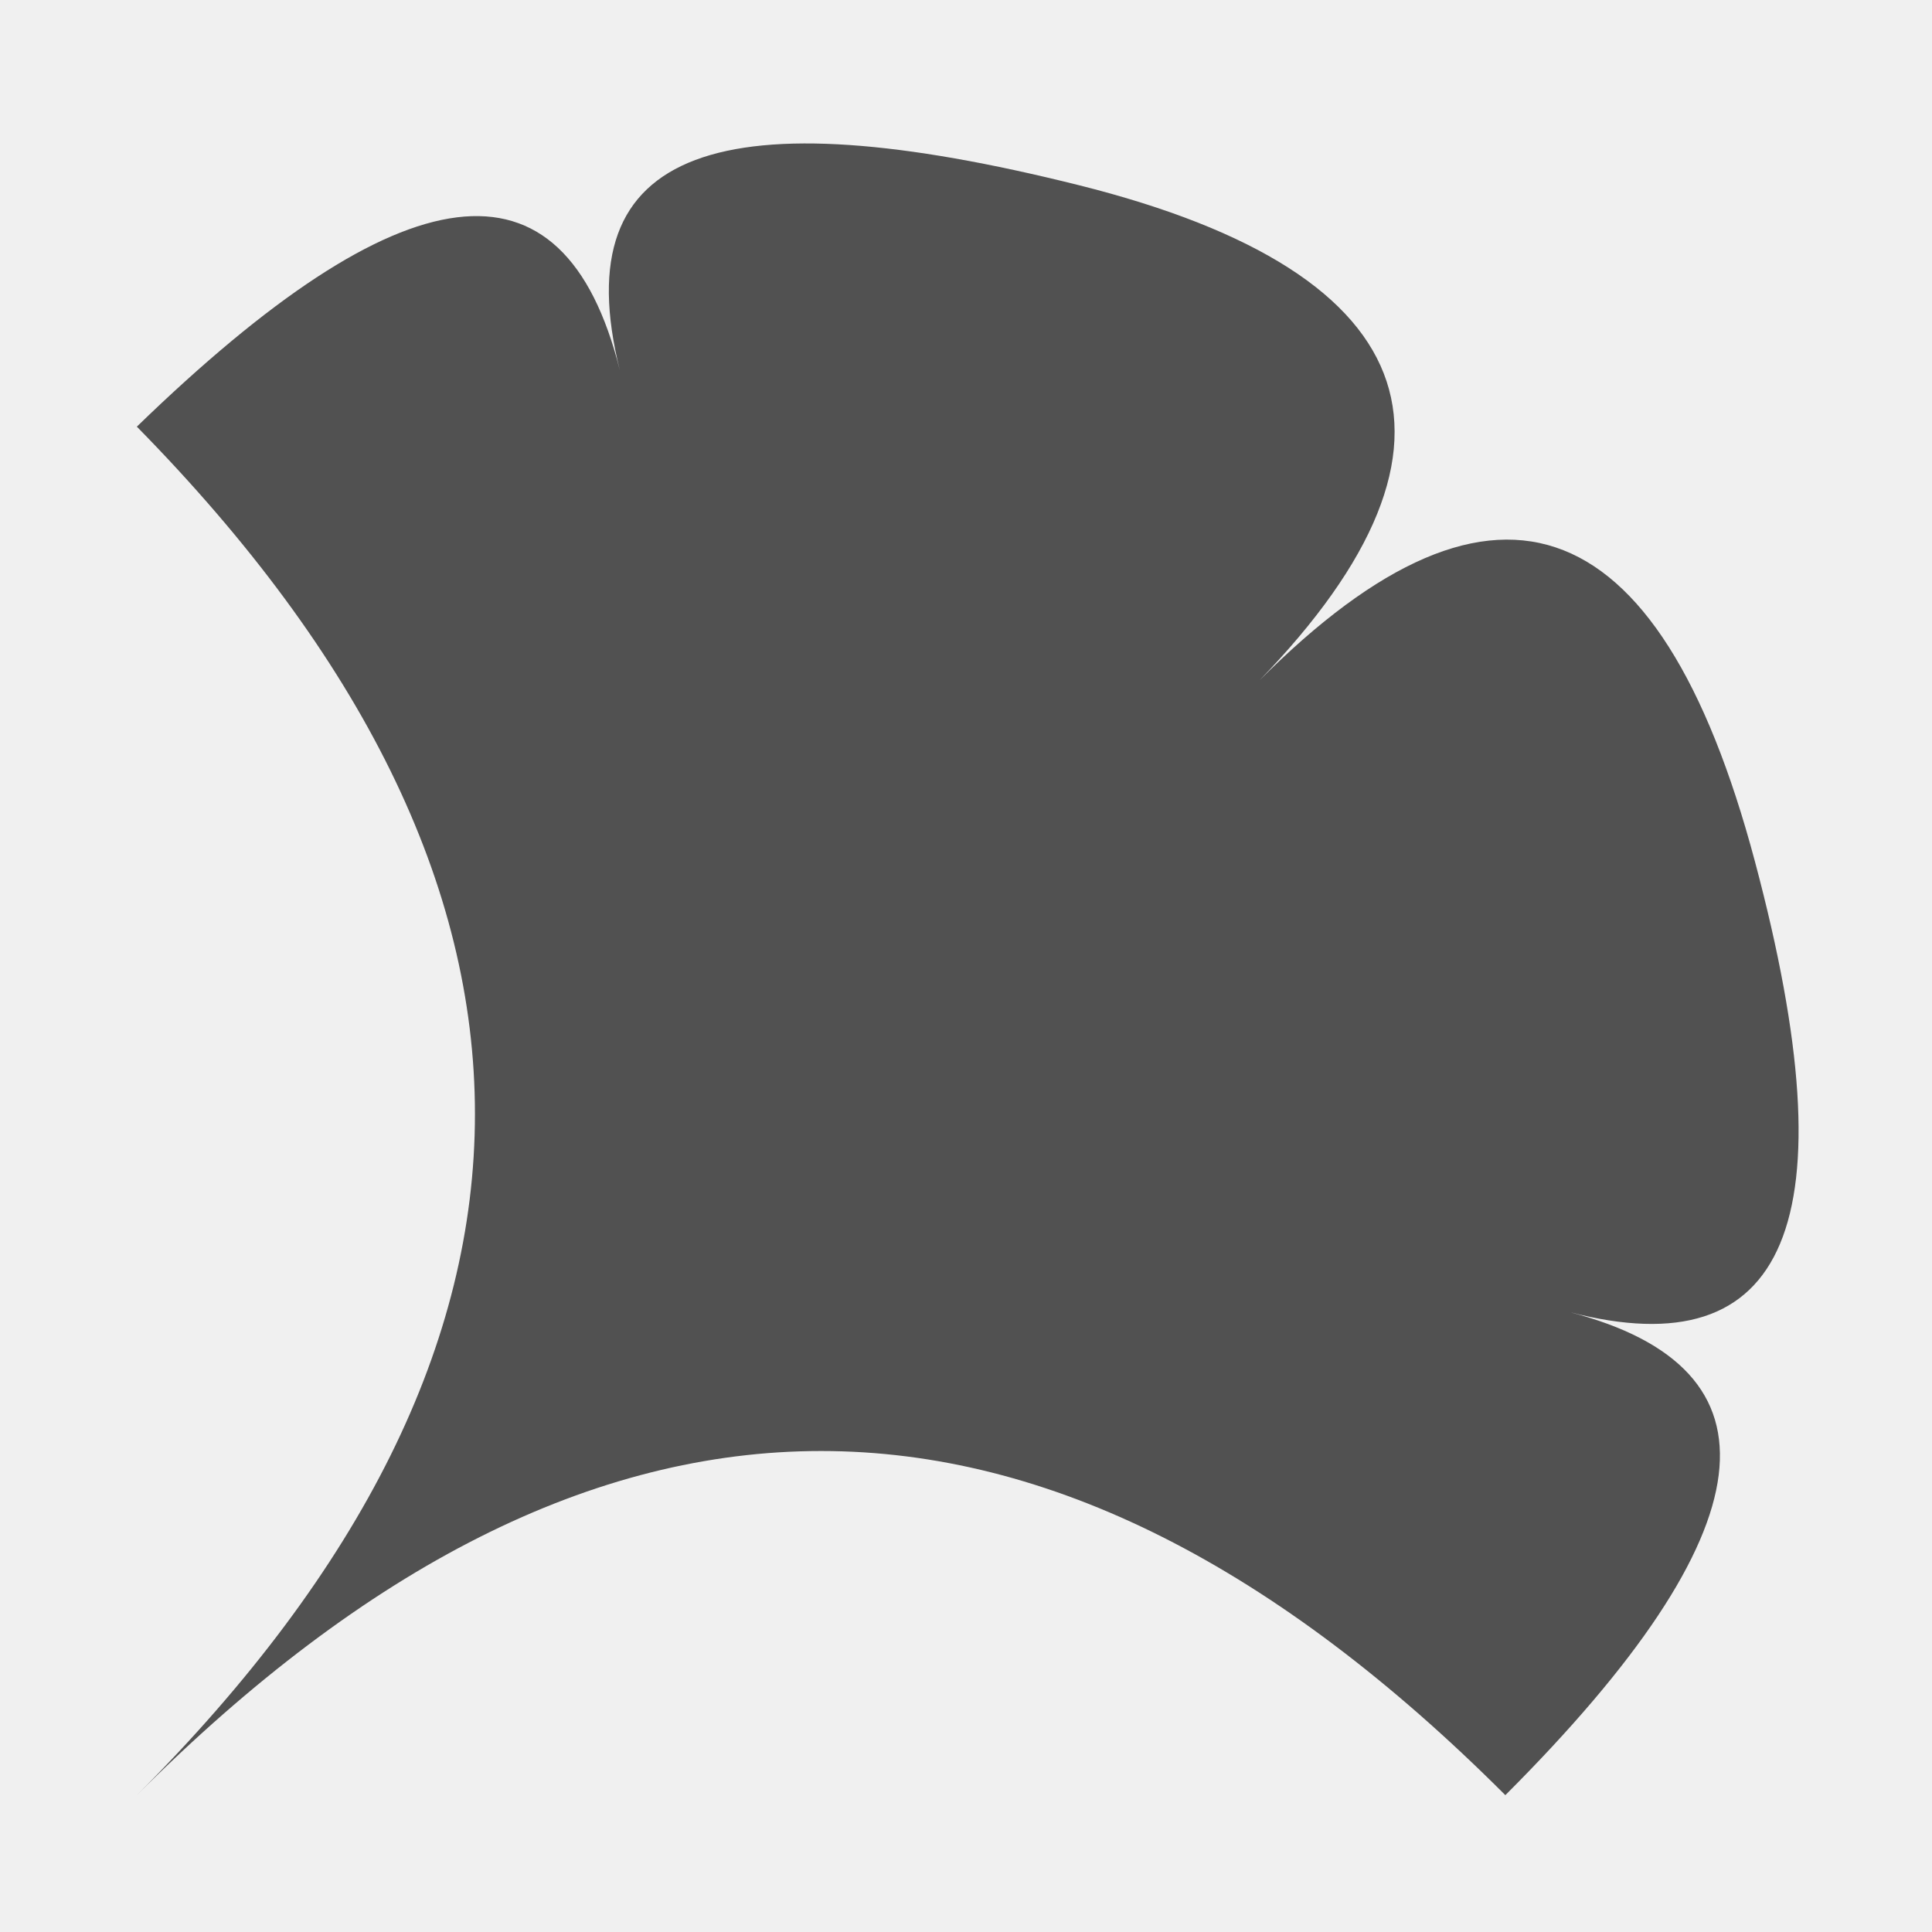
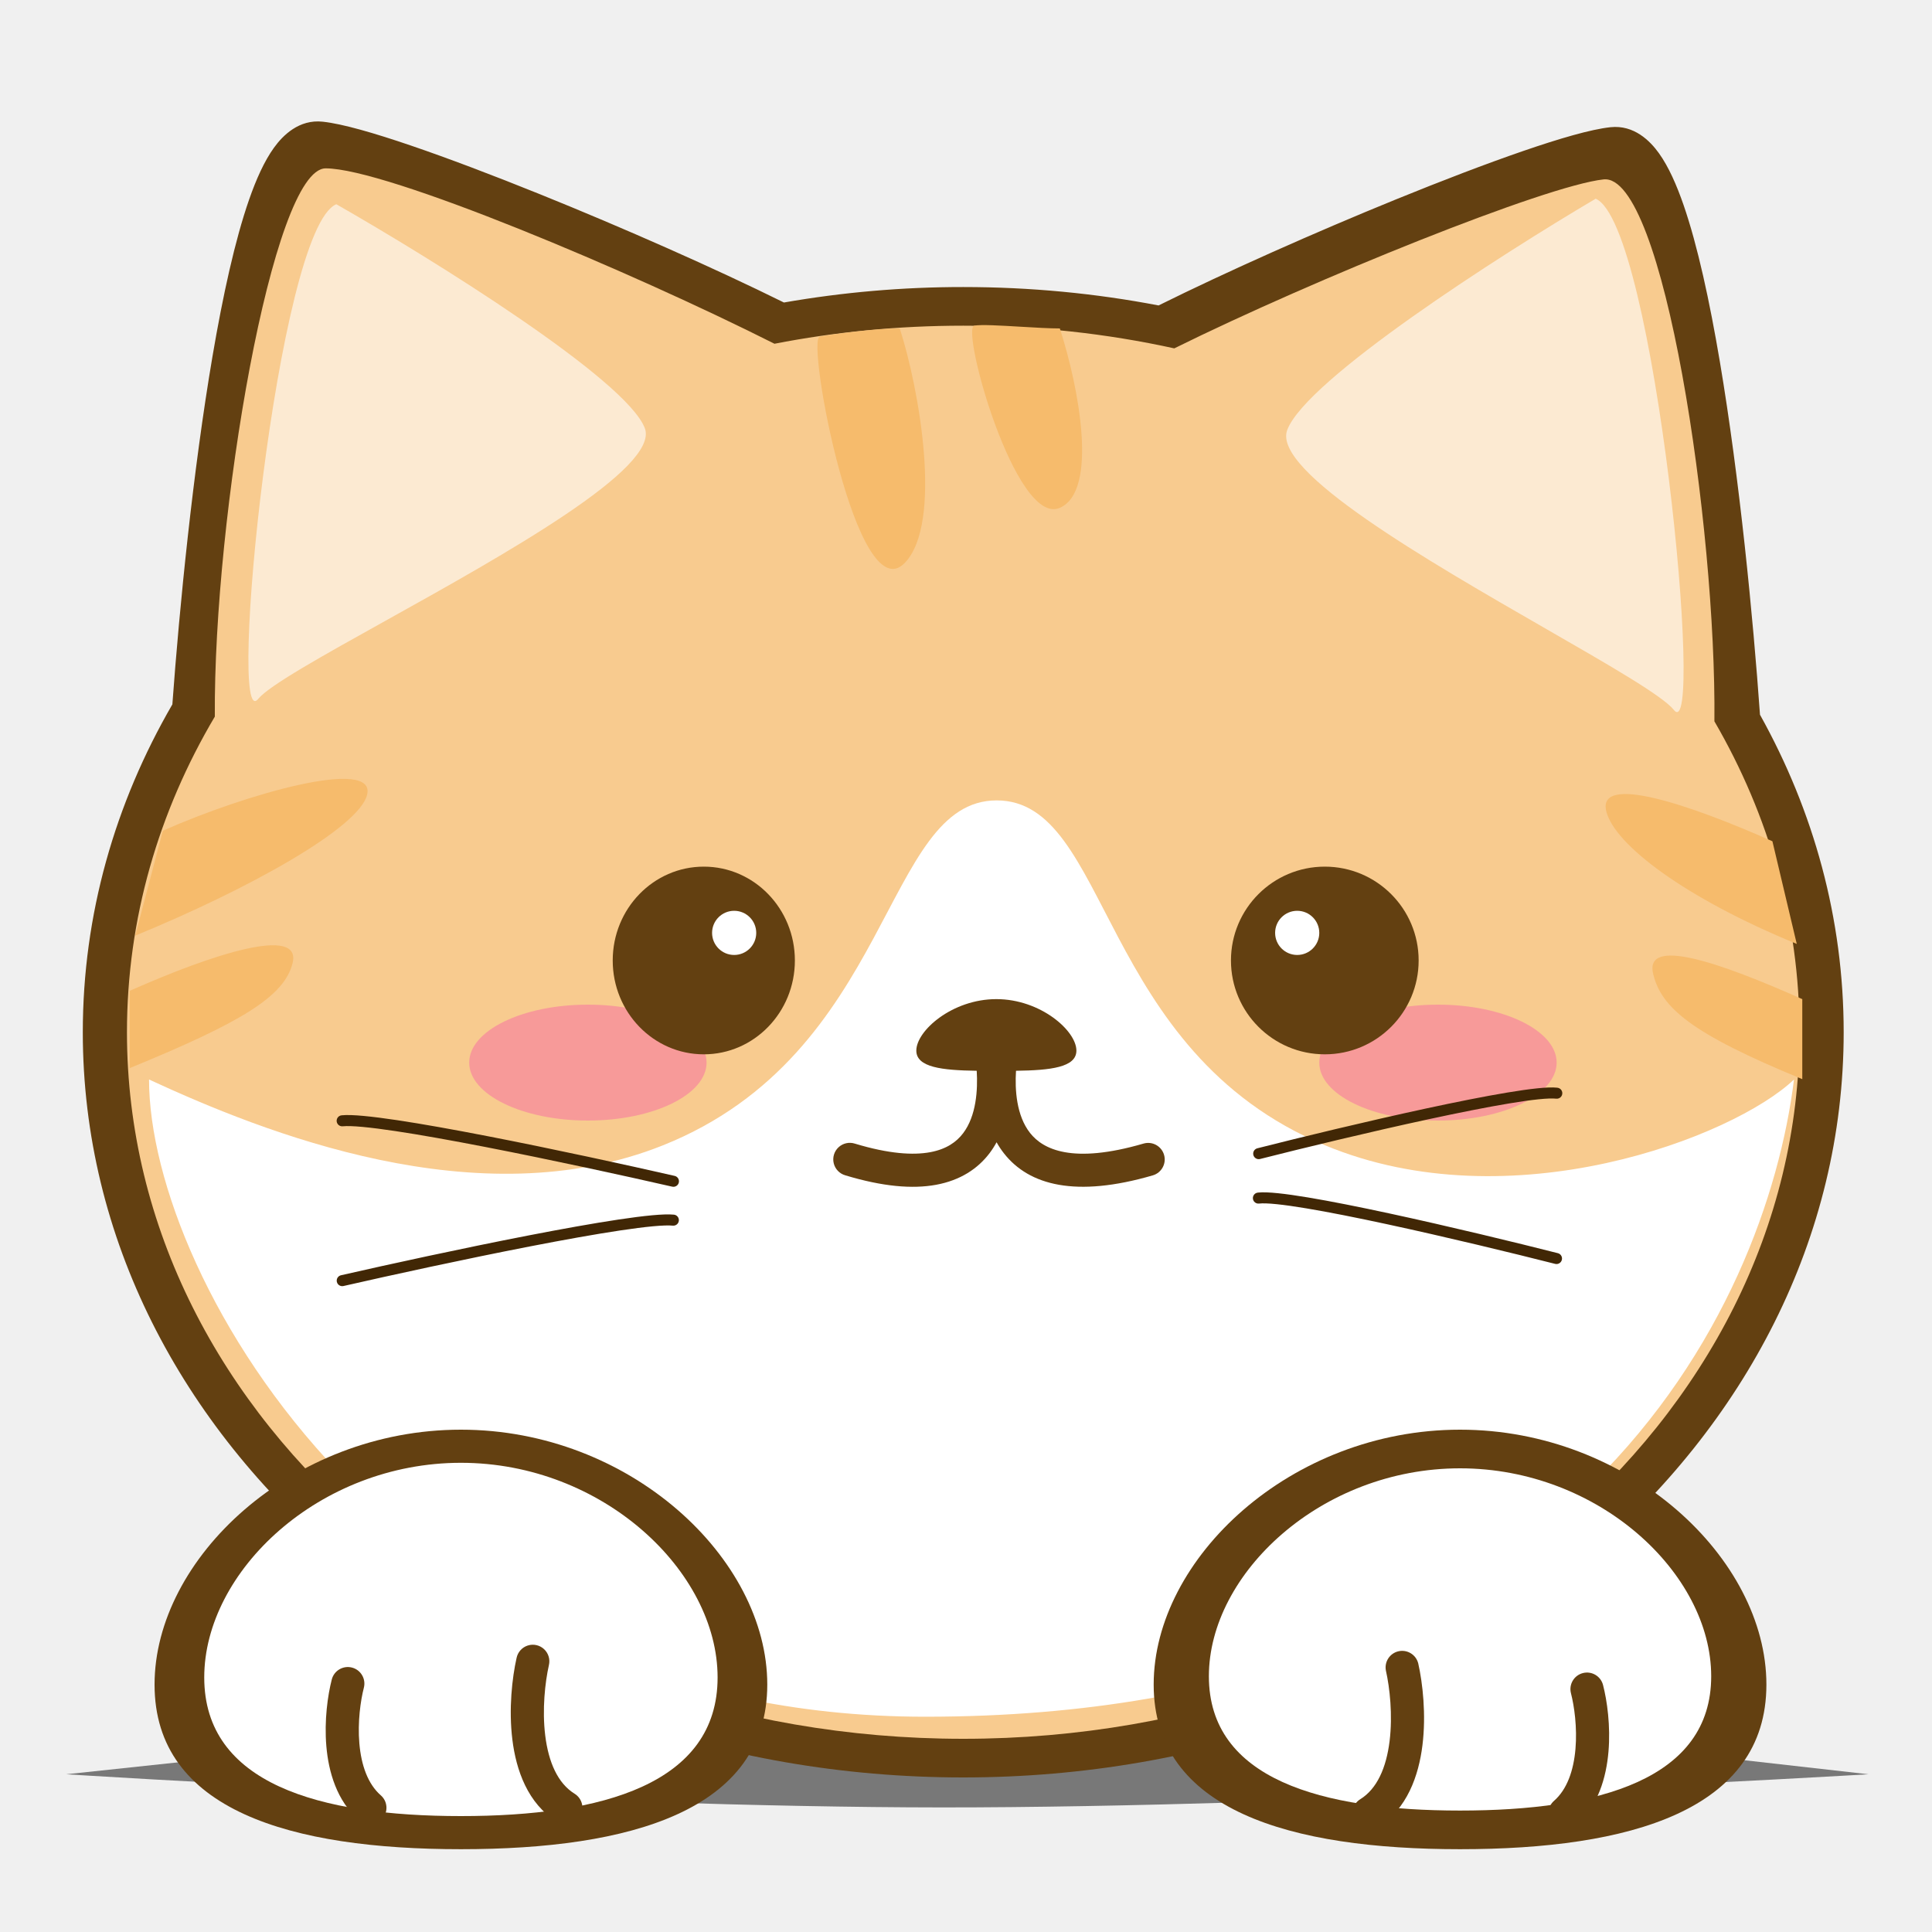
- <svg xmlns="http://www.w3.org/2000/svg" version="1.1" x="0px" y="0px" width="24px" height="24px" viewBox="0 0 24 24">
-   <style type="text/css">
- 	.st0{fill:#515151;}
- </style>
-   <path class="st0" d="M1.7,22.3c5.7-5.7,11.3-5.7,17,0c3.3-3.3,3.5-5.3,0.8-6c2.7,0.7,3.5-1.1,2.3-5.6s-3.3-5.2-6.3-2.1  c3-3,2.3-5.2-2.1-6.3S7,1.8,7.7,4.6C7,1.8,5,2.1,1.7,5.3C7.3,11,7.3,16.7,1.7,22.3" />
+ <svg xmlns="http://www.w3.org/2000/svg" t="1756692131881" class="icon" viewBox="0 0 1024 1024" version="1.1" p-id="1657" width="200" height="200">
+   <path d="M237.919 918.765s156.769-7.835 260.953-8.789c115.759-1.059 300.164 8.789 300.164 8.789l191.318 21.633s-298.897 17.712-491.482 17.578C309.979 957.844 35.109 940.398 35.109 940.398l202.811-21.633z" fill="#000000" opacity=".5" p-id="1658" />
+   <path d="M145.212 78.283c4.766-6.606 13.321-15.108 25.784-13.789 10.492 1.112 27.391 6.039 46.651 12.604 19.766 6.738 43.476 15.729 68.313 25.755 44.377 17.911 92.865 39.33 129.536 57.482A550.892 550.892 0 0 1 510.537 152.137c35.58 0 70.232 3.37 103.529 9.754 35.983-17.847 82.701-38.637 125.554-56.095 24.608-10.026 48.102-19.017 67.689-25.761 19.079-6.562 35.846-11.498 46.273-12.613 12.502-1.337 21.024 7.267 25.72 13.839 5.12 7.159 9.371 16.829 13.04 27.443 7.423 21.481 13.804 50.937 19.213 82.97 10.416 61.703 17.627 135.56 21.273 187.137C961.281 429.869 977.189 486.915 977.189 547.109c0 218.135-208.928 394.971-466.651 394.971C252.811 942.08 43.886 765.244 43.886 547.109c0-62.353 17.072-121.332 47.473-173.773 3.733-51.446 10.948-123.904 21.29-184.61 5.459-32.037 11.902-61.499 19.397-82.985 3.704-10.62 7.999-20.296 13.166-27.458zM904.148 387.92a14.579 14.579 0 0 0 5.442 9.743C934.289 443.609 947.931 494.305 947.931 547.109c0 197.594-191.064 365.714-437.394 365.714S73.143 744.703 73.143 547.109c0-53.394 13.95-104.635 39.175-150.987a14.617 14.617 0 0 0 7.601-11.861l0.108-1.583C177.211 287.993 282.331 215.757 411.051 190.833c1.205 0.611 2.396 1.217 3.569 1.82a14.629 14.629 0 0 0 19.365-5.72A527.269 527.269 0 0 1 510.537 181.394c27.9 0 55.088 2.156 81.373 6.267a14.629 14.629 0 0 0 20.445 7.891c1.934-1.001 3.915-2.019 5.942-3.046 127.292 26.864 230.617 100.212 285.851 195.411z m-4.816-59.319c-3.97-42.388-9.561-90.194-16.627-132.055-5.337-31.612-11.402-59.143-18.014-78.28-3.35-9.693-6.51-16.238-9.19-19.988a20.773 20.773 0 0 0-1.115-1.439c-7.285 1.211-20.155 4.88-37.557 10.866-18.909 6.507-41.87 15.29-66.171 25.19a2126.204 2126.204 0 0 0-91.326 39.749c99.018 28.175 183.194 83.696 239.999 155.958zM275.008 129.984c31.32 12.639 64.588 27.004 94.076 40.626C268.66 197.612 182.968 252.606 124.799 324.754c3.999-42.154 9.614-89.565 16.691-131.119 5.386-31.606 11.507-59.132 18.18-78.263 3.376-9.684 6.565-16.226 9.269-19.974 0.477-0.661 0.872-1.15 1.188-1.51 7.358 1.194 20.419 4.877 38.078 10.898 19.093 6.51 42.271 15.29 66.803 25.19zM171.052 93.008c0 0.009-0.059 0.059-0.181 0.129 0.12-0.102 0.181-0.135 0.181-0.129z m682.37 2.885c0 0.009 0.064 0.064 0.187 0.138-0.123-0.108-0.187-0.146-0.187-0.138z" fill="#634011" p-id="1659" />
+   <path d="M172.617 89.234c32.197 0 161.698 54.576 237.875 92.962C442.643 175.929 476.134 172.617 510.537 172.617c38.64 0 76.124 4.178 111.856 12.025 74.41-36.788 196.898-86.25 227.527-89.556 31.876-3.435 59.79 183.916 58.751 287.229C937.56 432.043 953.783 487.974 953.783 547.109c0 206.825-198.448 374.491-443.246 374.491S67.291 753.933 67.291 547.109c0-60.123 16.77-116.938 46.572-167.286C113.137 273.648 144.475 89.234 172.617 89.234z" fill="#F8CB8F" p-id="1660" />
+   <path d="M311.589 593.92c34.74 0 62.903-13.754 62.903-30.72s-28.163-30.72-62.903-30.72S248.686 546.234 248.686 563.2s28.163 30.72 62.903 30.72z m450.56 0c34.74 0 62.903-13.754 62.903-30.72s-28.163-30.72-62.903-30.72-62.903 13.754-62.903 30.72 28.163 30.72 62.903 30.72z" fill="#F79A99" p-id="1661" />
+   <path d="M845.739 105.326c-50.395 29.734-153.647 95.89-163.504 122.649-8.034 21.817 74.445 69.246 137.447 105.475 33.593 19.318 61.651 35.451 67.49 42.818 16.799 21.185-10.076-257.562-41.434-270.942zM178.261 108.251c50.395 28.774 153.647 92.795 163.504 118.693 8.034 21.112-74.445 67.011-137.447 102.072-33.593 18.695-61.651 34.307-67.49 41.437-16.799 20.5 10.076-249.253 41.434-262.203z" fill="#FFFFFF" opacity=".6" p-id="1662" />
+   <path d="M351.364 607.051c-97.716 39.079-211.997-6.978-272.369-34.889C78.994 678.227 210.967 909.897 490.356 909.897 834.329 909.897 935.88 693.113 950.857 572.161c-32.291 30.702-150.224 75.785-248.501 34.889C581.614 556.81 588.633 424.229 528.264 424.229c-60.372 0-54.755 133.977-176.9 182.822z" fill="#FFFFFF" p-id="1663" />
+   <path d="M421.303 509.074c0 27.47-21.612 49.737-48.274 49.737s-48.274-22.268-48.274-49.737 21.612-49.737 48.274-49.737 48.274 22.268 48.274 49.737z m330.606 0c0 27.47-22.268 49.737-49.737 49.737s-49.737-22.268-49.737-49.737 22.268-49.737 49.737-49.737 49.737 22.268 49.737 49.737z m-213.402 58.462c18.394-0.263 32.007-1.805 32.007-10.696 0-10.503-18.994-27.285-42.423-27.285s-42.423 16.782-42.423 27.285c0 8.894 13.616 10.433 32.013 10.696 0.617 10.062-0.196 23.868-7.209 33.104-3.487 4.593-8.803 8.452-17.487 10.053-8.935 1.647-21.747 0.939-39.883-4.549a8.777 8.777 0 1 0-5.085 16.799c19.719 5.971 35.521 7.341 48.148 5.015 12.885-2.376 22.092-8.543 28.286-16.7 1.422-1.872 2.668-3.827 3.757-5.834 1.15 2.051 2.466 4.049 3.973 5.96 13.321 16.896 38.069 23.467 78.822 11.586a8.774 8.774 0 1 0-4.912-16.852c-37.87 11.039-53.339 3.005-60.126-5.603-7.262-9.21-8.095-22.952-7.458-32.979z" fill="#634011" p-id="1664" />
+   <path d="M389.12 506.149a11.703 11.703 0 1 0 0-23.406 11.703 11.703 0 0 0 0 23.406z m298.423 0a11.703 11.703 0 1 0 0-23.406 11.703 11.703 0 0 0 0 23.406z" fill="#FFFFFF" p-id="1665" />
+   <path d="M377.417 892.861c0 11.059-2.885 18.733-7.177 24.64-4.514 6.217-11.881 12.221-23.309 17.452C323.341 945.758 287.841 950.857 244.297 950.857s-79.044-5.1-102.634-15.904c-11.428-5.231-18.795-11.235-23.309-17.452-4.292-5.907-7.177-13.581-7.177-24.64 0-22.87 12.744-49.123 37.443-70.489C172.986 801.295 206.871 787.017 244.297 787.017c37.426 0 71.311 14.277 95.677 35.354C364.673 843.738 377.417 869.99 377.417 892.861z m29.257 0C406.674 959.705 333.976 980.114 244.297 980.114S81.92 959.705 81.92 892.861C81.92 826.02 154.618 757.76 244.297 757.76s162.377 68.26 162.377 135.101z m500.297 0c0 11.059-2.885 18.733-7.177 24.64-4.514 6.217-11.881 12.221-23.309 17.452-23.59 10.805-59.091 15.904-102.634 15.904s-79.044-5.1-102.634-15.904c-11.428-5.231-18.795-11.235-23.309-17.452-4.292-5.907-7.177-13.581-7.177-24.64 0-22.87 12.744-49.123 37.443-70.489C702.54 801.295 736.426 787.017 773.851 787.017c37.426 0 71.311 14.277 95.677 35.354C894.227 843.738 906.971 869.99 906.971 892.861z m29.257 0C936.229 959.705 863.53 980.114 773.851 980.114s-162.377-20.41-162.377-87.254C611.474 826.02 684.172 757.76 773.851 757.76s162.377 68.26 162.377 135.101z" fill="#634011" p-id="1666" />
+   <path d="M244.297 962.56c75.135 0 136.046-17.189 136.046-73.476S319.432 775.314 244.297 775.314 108.251 832.796 108.251 889.084C108.251 945.371 169.162 962.56 244.297 962.56z m529.554-2.926c73.52 0 133.12-16.65 133.12-71.18S847.372 778.24 773.851 778.24 640.731 833.925 640.731 888.455C640.731 942.984 700.331 959.634 773.851 959.634z" fill="#FFFFFF" p-id="1667" />
+   <path d="M290.927 882.568a8.777 8.777 0 1 0-17.124-3.853c-2.364 10.497-4.251 27.116-2.232 43.38 1.981 15.989 8.049 33.833 23.728 43.54a8.777 8.777 0 0 0 9.242-14.927c-8.897-5.506-13.801-16.677-15.55-30.773-1.714-13.824-0.088-28.362 1.937-37.367z m-98.076 11.969a8.777 8.777 0 0 0-16.998-4.389c-2.153 8.35-4.049 21.715-2.879 35.384 1.159 13.496 5.459 28.883 17.303 39.246a8.777 8.777 0 0 0 11.557-13.213c-6.881-6.021-10.378-15.992-11.369-27.534-0.974-11.369 0.644-22.727 2.387-29.494z m541.716-9.043a8.78 8.78 0 0 1 17.127-3.853c2.364 10.497 4.248 27.116 2.232 43.38-1.984 15.989-8.049 33.833-23.73 43.54a8.777 8.777 0 0 1-9.239-14.927c8.897-5.506 13.801-16.677 15.55-30.773 1.712-13.824 0.088-28.362-1.94-37.367z m98.076 11.969a8.777 8.777 0 0 1 16.998-4.389c2.156 8.35 4.052 21.715 2.879 35.384-1.156 13.496-5.459 28.883-17.3 39.246a8.777 8.777 0 0 1-11.559-13.213c6.881-6.021 10.38-15.992 11.369-27.534 0.974-11.369-0.641-22.727-2.387-29.494z" fill="#634011" p-id="1668" />
+   <path d="M561.737 174.08c10.155 31.378 20.48 86.127 0 95.086-23.406 10.24-52.663-95.086-45.349-96.549 3.493-0.699 13.903-0.079 24.579 0.556 7.583 0.448 15.301 0.907 20.77 0.907z m-84.846 0c10.155 31.378 23.022 103.006 2.715 124.22C454.223 324.816 427.154 179.931 434.469 178.469c5.974-1.194 29.257-4.389 42.423-4.389zM194.56 421.303c5.053-20.214-64.366-0.492-108.251 19.014l-14.629 55.589C131.169 471.526 190.171 438.857 194.56 421.303z m744.855 24.582c-43.886-19.503-93.085-36.018-88.032-15.805 4.389 17.554 41.449 45.837 100.937 70.217l-12.905-54.412zM155.063 510.534c5.053-20.214-42.423-4.874-86.309 14.631v40.96c59.489-24.38 81.92-38.037 86.309-55.591zM955.246 529.554c-43.886-19.506-84.047-33.379-78.994-13.166 4.389 17.554 19.506 31.206 78.994 55.589V529.554z" fill="#F6BB6C" p-id="1669" />
+   <path d="M666.343 608.639c22.683-5.761 57.815-14.277 89.489-21.112 15.834-3.414 30.834-6.416 42.996-8.441 6.08-1.012 11.481-1.788 15.936-2.244 4.397-0.453 8.075-0.62 10.612-0.336a2.926 2.926 0 1 1-0.65 5.813c-1.867-0.208-5.012-0.105-9.362 0.342-4.289 0.442-9.558 1.194-15.574 2.197-12.031 2.001-26.928 4.982-42.724 8.388-31.586 6.814-66.645 15.313-89.284 21.062a2.926 2.926 0 0 1-1.439-5.67z m-308.754 14.611c-25.202-5.758-64.228-14.275-99.413-21.106-17.589-3.414-34.245-6.413-47.748-8.438-6.747-1.009-12.736-1.782-17.671-2.238-4.877-0.453-8.909-0.614-11.656-0.336a2.926 2.926 0 1 0 0.585 5.822c2.145-0.217 5.696-0.108 10.533 0.339 4.784 0.445 10.65 1.197 17.344 2.2 13.379 2.004 29.945 4.988 47.499 8.394 35.103 6.817 74.064 15.319 99.223 21.068a2.926 2.926 0 0 0 1.305-5.705z m-77.435 31.557c-35.185 6.832-74.211 15.348-99.413 21.106a2.926 2.926 0 0 0 1.305 5.705c25.161-5.749 64.12-14.251 99.223-21.068 17.554-3.406 34.12-6.39 47.499-8.394 6.691-1.004 12.56-1.755 17.344-2.2 4.836-0.448 8.388-0.556 10.533-0.339a2.926 2.926 0 0 0 0.585-5.822c-2.747-0.278-6.779-0.117-11.659 0.336-4.933 0.456-10.922 1.229-17.668 2.238-13.502 2.025-30.158 5.023-47.748 8.438z m545.616 9.421c-22.683-5.761-57.815-14.277-89.489-21.112-15.834-3.414-30.834-6.416-42.996-8.441-6.08-1.012-11.481-1.788-15.936-2.244-4.397-0.453-8.075-0.62-10.612-0.336a2.926 2.926 0 1 0 0.65 5.813c1.87-0.208 5.012-0.105 9.362 0.342 4.289 0.442 9.558 1.194 15.574 2.197 12.031 2.001 26.928 4.982 42.724 8.388 31.586 6.814 66.645 15.313 89.284 21.062a2.926 2.926 0 0 0 1.439-5.67z" fill="#412705" p-id="1670" />
</svg>
